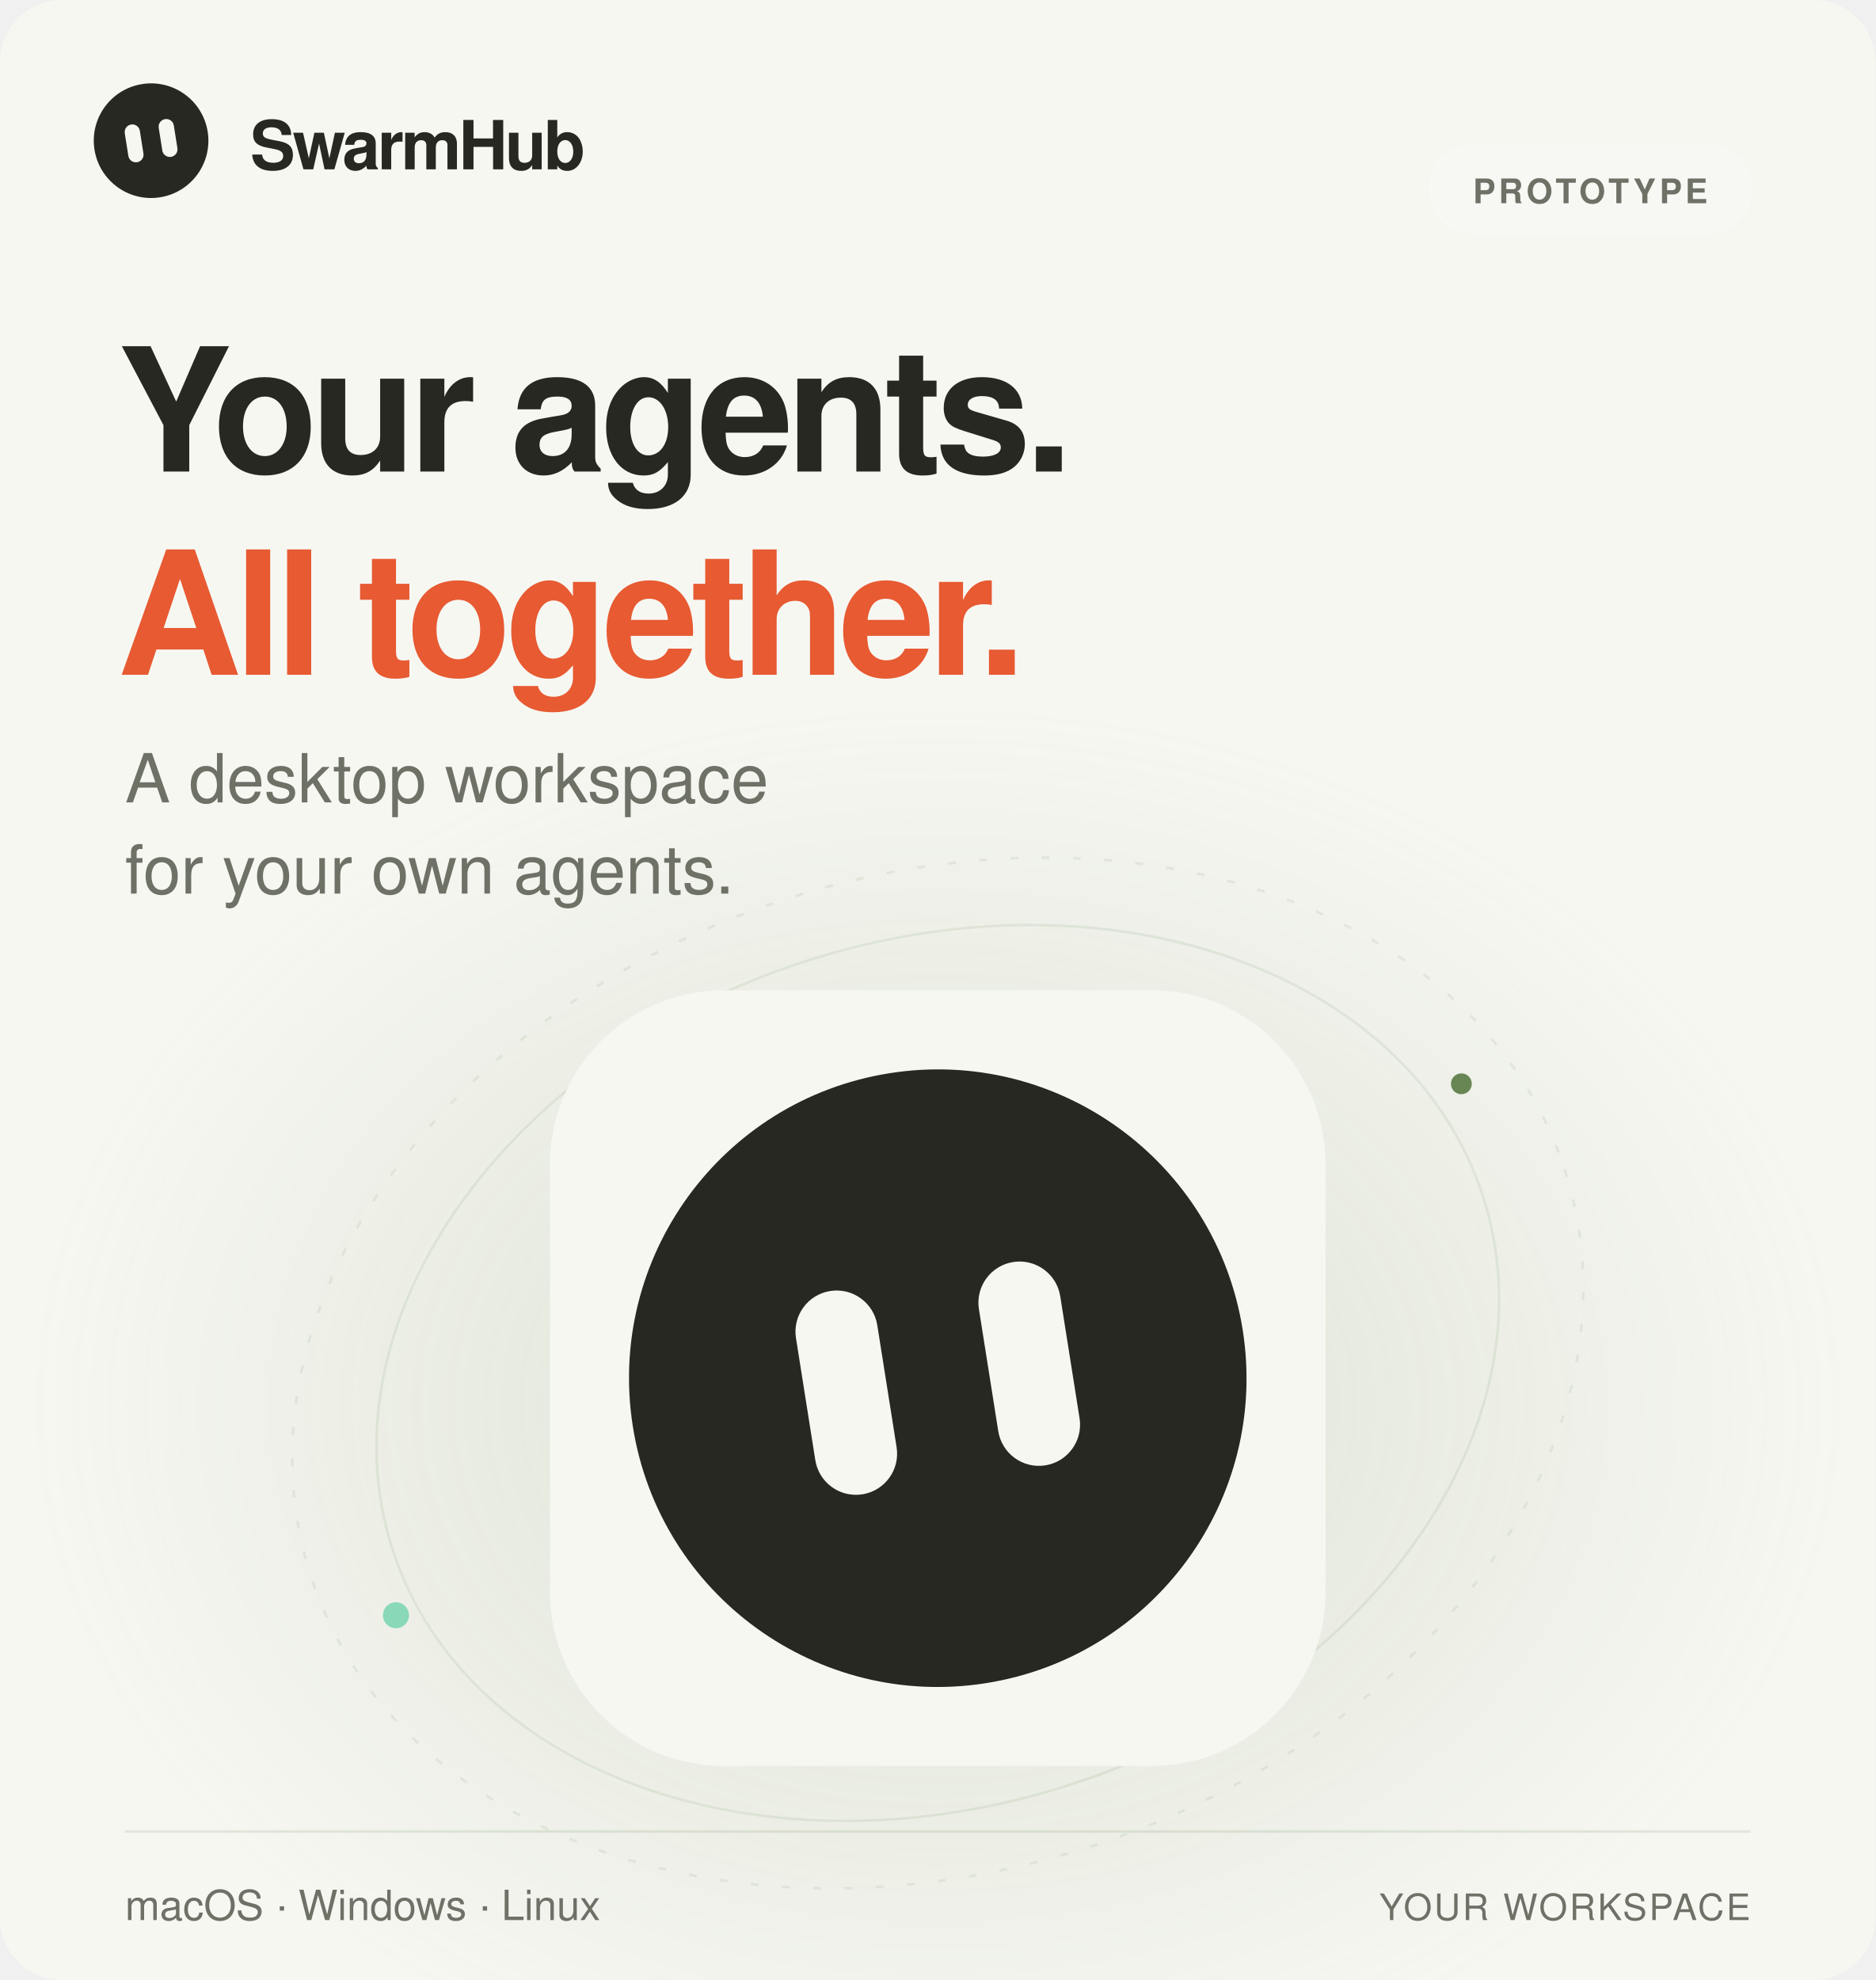
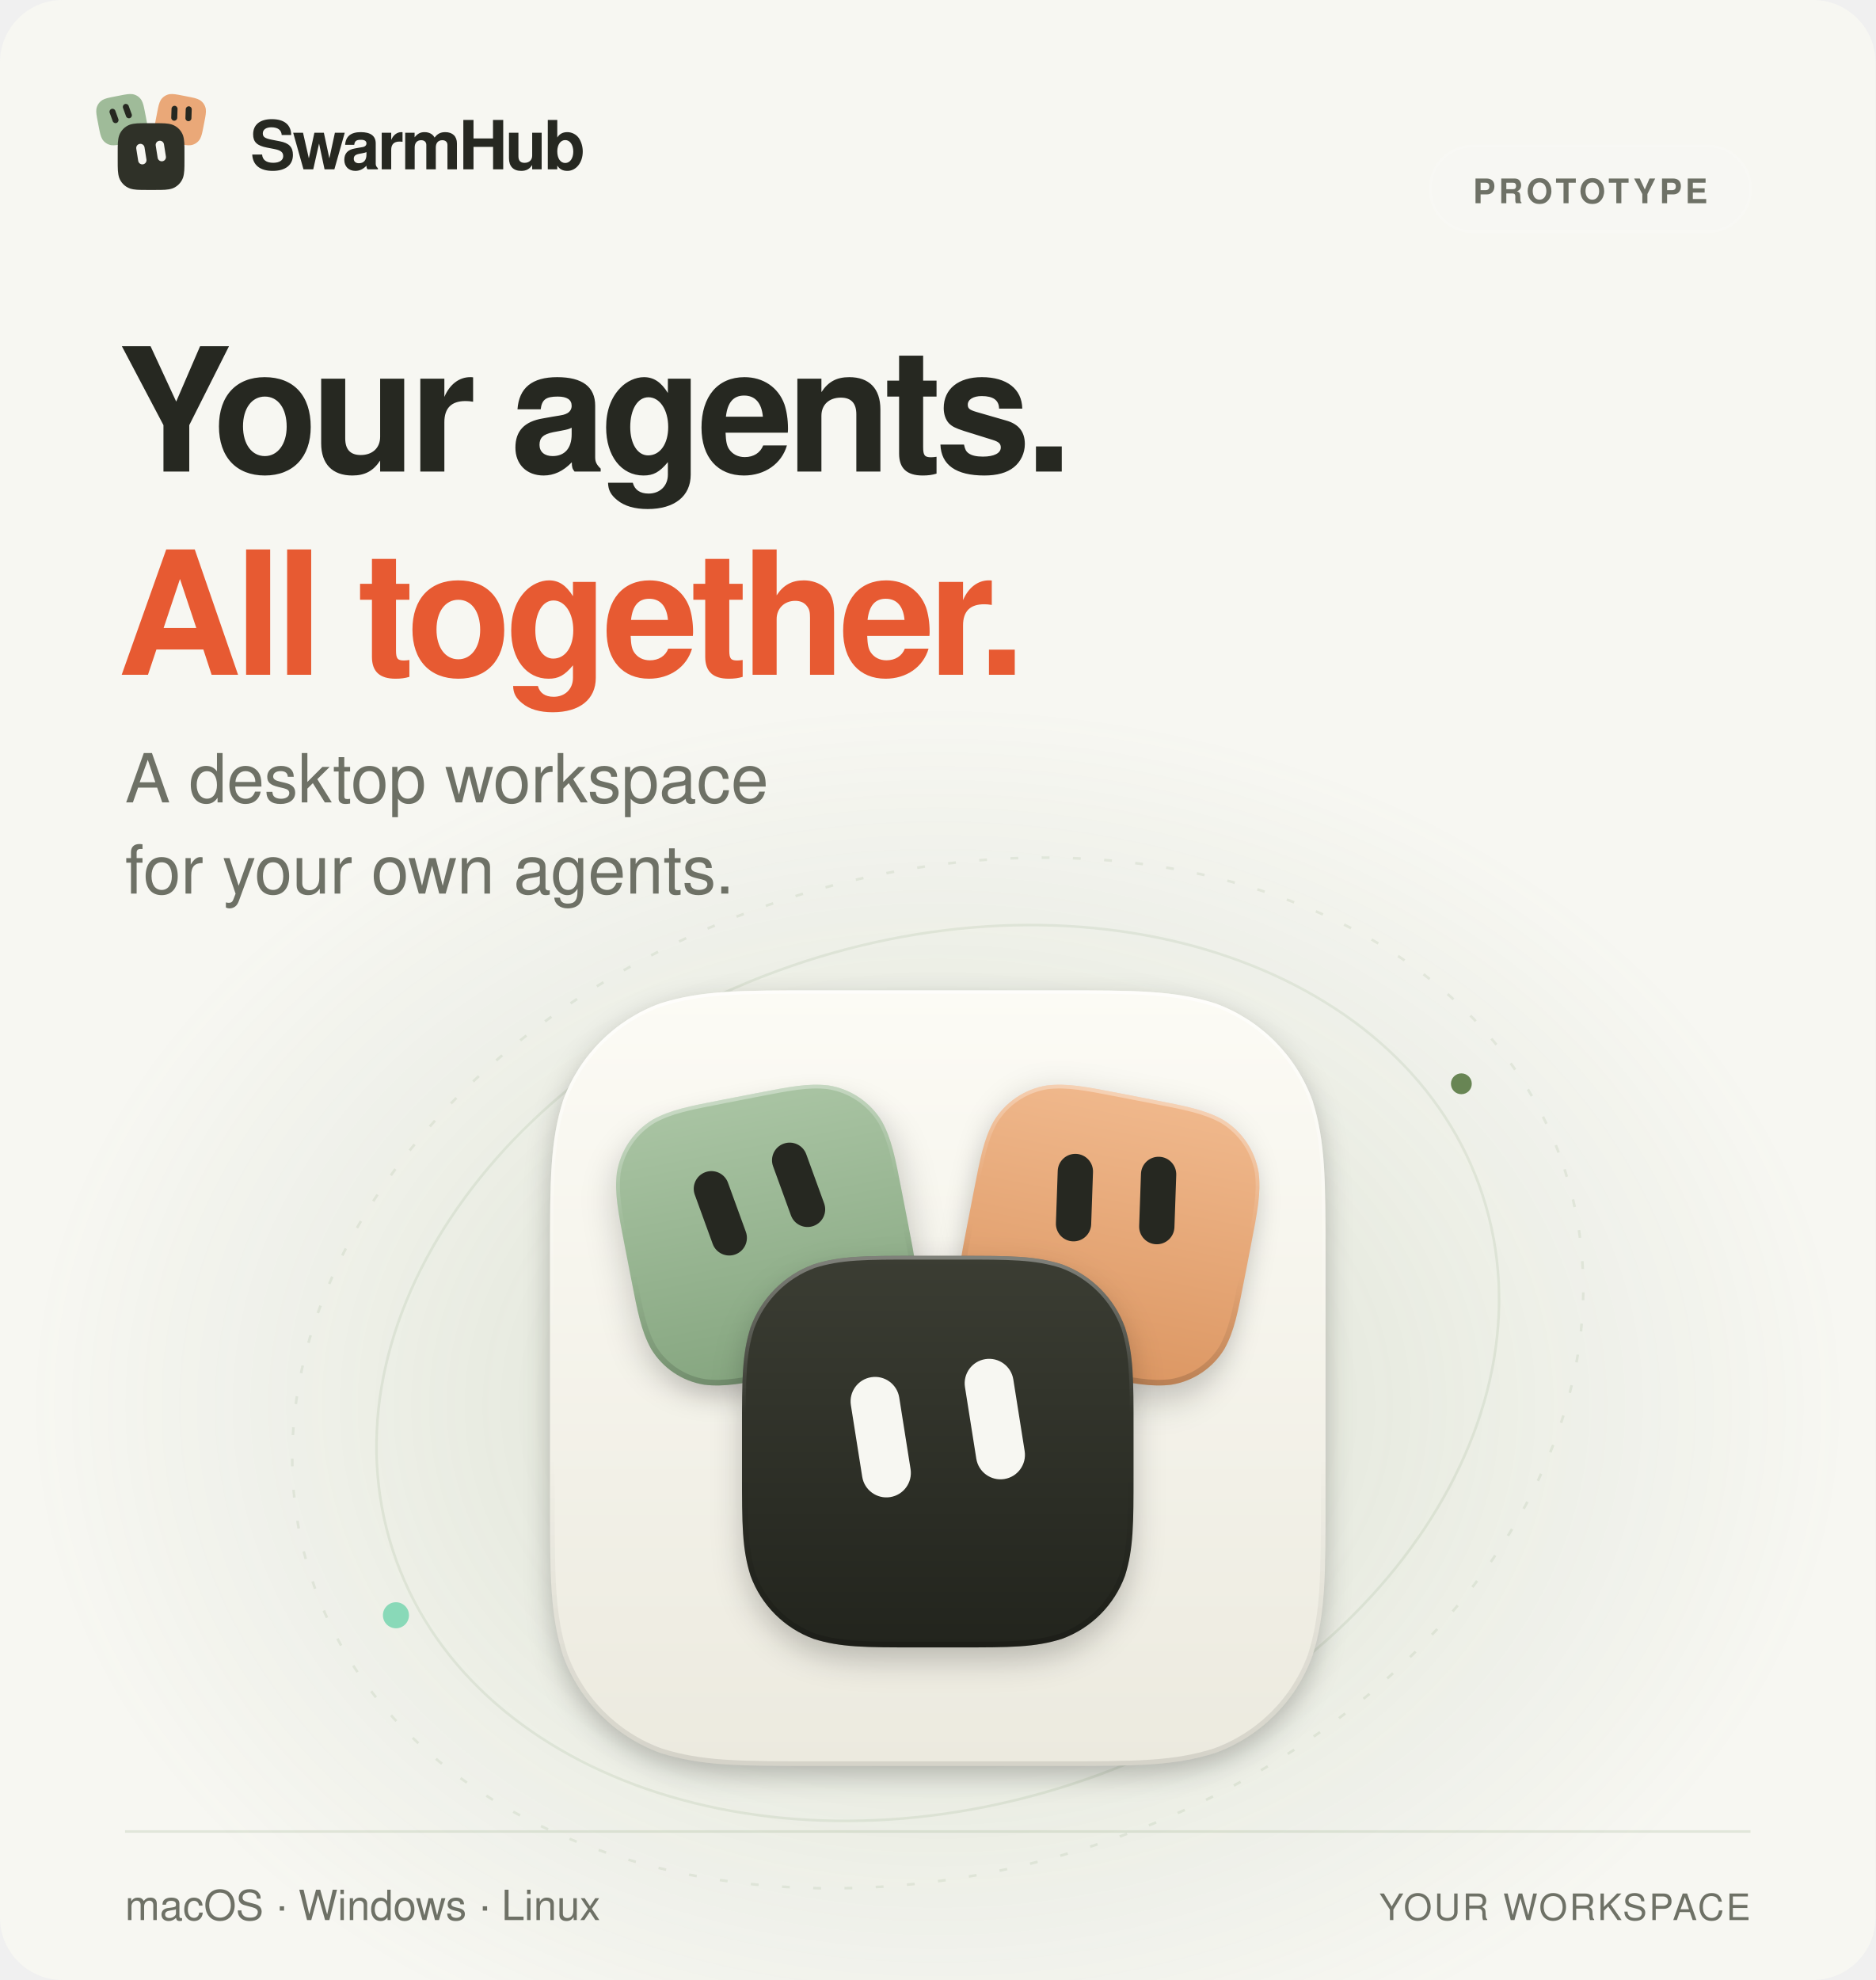
<svg xmlns="http://www.w3.org/2000/svg" width="720" height="760" viewBox="0 0 720 760" fill="none" role="img" aria-labelledby="title description">
  <defs>
    <linearGradient id="canvas" x1="0" y1="0" x2="720" y2="760" gradientUnits="userSpaceOnUse">
      <stop stop-color="#f7f7f2" />
      <stop offset="0.55" stop-color="#f7f7f2" />
      <stop offset="1" stop-color="#f7f7f2" />
    </linearGradient>
    <radialGradient id="halo" cx="0" cy="0" r="1" gradientTransform="translate(360 540) scale(350 270)" gradientUnits="userSpaceOnUse">
      <stop stop-color="#688554" stop-opacity="0.2" />
      <stop offset="1" stop-color="#688554" stop-opacity="0" />
    </radialGradient>
    <linearGradient id="accent" x1="48" y1="0" x2="650" y2="0" gradientUnits="userSpaceOnUse">
      <stop stop-color="#e75a32" />
      <stop offset="1" stop-color="#e75a32" />
    </linearGradient>
    <clipPath id="bounds">
      <rect width="720" height="760" rx="24" />
    </clipPath>
  </defs>
  <g clip-path="url(#bounds)">
    <rect width="720" height="760" fill="url(#canvas)" />
    <rect width="720" height="760" fill="url(#halo)" />
    <g stroke="#688554" stroke-opacity="0.12">
      <ellipse cx="360" cy="527" rx="220" ry="166" transform="rotate(-18 360 527)" />
      <ellipse cx="360" cy="527" rx="253" ry="191" transform="rotate(-18 360 527)" stroke-dasharray="3 9" />
    </g>
    <circle cx="152" cy="620" r="5" fill="#89D9B8" />
    <circle cx="561" cy="416" r="4" fill="#688554" />
    <g font-family="-apple-system, BlinkMacSystemFont, 'Segoe UI', Helvetica, Arial, sans-serif">
      <svg x="36" y="32" width="44" height="44" viewBox="0 0 30 30">
-         <g transform="rotate(-9 15 15)">
-           <circle cx="15" cy="15" r="15" fill="#262821" />
-           <g fill="#f7f7f2">
-             <rect x="8.5" y="10" width="4" height="10" rx="2" />
-             <rect x="17.5" y="10" width="4" height="10" rx="2" />
+         <g transform="translate(15 15) scale(0.042) translate(-512 -491)">
+           <g transform="rotate(-11 330 360)">
+             <path d="M312.99 210L347.01 210C385.3 210 404.45 210 425.06 216.52C447.56 224.71 465.29 242.44 473.48 264.94C480 285.55 480 304.7 480 342.99L480 377.01C480 415.3 480 434.45 473.48 455.06C465.29 477.56 447.56 495.29 425.06 503.48C404.45 510 385.3 510 347.01 510L312.99 510C274.7 510 255.55 510 234.94 503.48C212.44 495.29 194.71 477.56 186.52 455.06C180 434.45 180 415.3 180 377.01L180 342.99C180 304.7 180 285.55 186.52 264.94C194.71 242.44 212.44 224.71 234.94 216.52C255.55 210 274.7 210 312.99 210Z" fill="#9fbb99" />
+             <g transform="rotate(-9 330 321)" fill="#262821">
+               <rect x="267" y="274.5" width="37.5" height="93" rx="18.75" />
+               <rect x="355.5" y="274.5" width="37.5" height="93" rx="18.75" />
+             </g>
+           </g>
+           <g transform="rotate(11 694 360)">
+             <path d="M676.99 210L711.01 210C749.3 210 768.45 210 789.06 216.52C811.56 224.71 829.29 242.44 837.48 264.94C844 285.55 844 304.7 844 342.99L844 377.01C844 415.3 844 434.45 837.48 455.06C829.29 477.56 811.56 495.29 789.06 503.48C768.45 510 749.3 510 711.01 510L676.99 510C638.7 510 619.55 510 598.94 503.48C576.44 495.29 558.71 477.56 550.52 455.06C544 434.45 544 415.3 544 377.01L544 342.99C544 304.7 544 285.55 550.52 264.94C558.71 242.44 576.44 224.71 598.94 216.52C619.55 210 638.7 210 676.99 210Z" fill="#eaa878" />
+             <g transform="rotate(-9 694 321)" fill="#262821">
+               <rect x="631" y="274.5" width="37.5" height="93" rx="18.75" />
+               <rect x="719.5" y="274.5" width="37.5" height="93" rx="18.75" />
+             </g>
+           </g>
+           <g transform="rotate(0 512 590)">
+             <path d="M488.42 382L535.58 382C588.68 382 615.24 382 643.82 391.04C675.02 402.4 699.6 426.98 710.96 458.18C720 486.76 720 513.32 720 566.42L720 613.58C720 666.68 720 693.24 710.96 721.82C699.6 753.02 675.02 777.6 643.82 788.96C615.24 798 588.68 798 535.58 798L488.42 798C435.32 798 408.76 798 380.18 788.96C348.98 777.6 324.4 753.02 313.04 721.82C304 693.24 304 666.68 304 613.58L304 566.42C304 513.32 304 486.76 313.04 458.18C324.4 426.98 348.98 402.4 380.18 391.04C408.76 382 435.32 382 488.42 382Z" fill="#2f3128" />
+             <g transform="rotate(-9 512 565.04)" fill="#f7f7f2">
+               <rect x="424.64" y="500.56" width="52" height="128.96" rx="26" />
+               <rect x="547.36" y="500.56" width="52" height="128.96" rx="26" />
+             </g>
          </g>
        </g>
      </svg>
      <text x="96" y="65" fill="#262821" font-size="26" font-weight="750" letter-spacing="-1">SwarmHub</text>
      <rect x="549" y="56" width="123" height="33" rx="16.5" fill="#FFFFFF" fill-opacity="0.05" stroke="#FFFFFF" stroke-opacity="0.13" />
      <text x="610.5" y="78" text-anchor="middle" fill="#6e7166" font-size="13" font-weight="600" letter-spacing="1.4">PROTOTYPE</text>
      <text x="45" y="181" fill="#262821" font-size="66" font-weight="650" letter-spacing="-2.6">Your agents.</text>
      <text x="45" y="259" fill="url(#accent)" font-size="66" font-weight="650" letter-spacing="-2.6">All together.</text>
      <text x="48" y="308" fill="#6e7166" font-size="26">A desktop workspace</text>
      <text x="48" y="343" fill="#6e7166" font-size="26">for your own agents.</text>
      <path d="M48 703H672" stroke="#688554" stroke-opacity="0.15" />
      <text x="48" y="737" fill="#6e7166" font-size="16">macOS · Windows · Linux</text>
      <text x="672" y="737" text-anchor="end" fill="#6e7166" font-size="14" letter-spacing="0.8">YOUR WORKSPACE</text>
    </g>
    <svg viewBox="0 0 1024 1024" x="175" y="344" width="370" height="370">
-       <rect x="100" y="100" width="824" height="824" rx="185" fill="#f7f7f2" />
-       <svg x="184" y="184" width="656" height="656" viewBox="0 0 30 30">
-         <g transform="rotate(-9 15 15)">
-           <circle cx="15" cy="15" r="15" fill="#262821" />
-           <g fill="#f7f7f2">
-             <rect x="8.5" y="10" width="4" height="10" rx="2" />
-             <rect x="17.5" y="10" width="4" height="10" rx="2" />
+       <defs>
+         <linearGradient id="swarmhub-icon-tile" x1="0" y1="0" x2="0" y2="1">
+           <stop offset="0" stop-color="#fcfbf5" />
+           <stop offset="1" stop-color="#eceadf" />
+         </linearGradient>
+         <linearGradient id="swarmhub-icon-tile-edge" x1="0" y1="0" x2="0" y2="1">
+           <stop offset="0" stop-color="#ffffff" stop-opacity="0.6" />
+           <stop offset="0.45" stop-color="#ffffff" stop-opacity="0" />
+         </linearGradient>
+         <linearGradient id="swarmhub-icon-tile-foot" x1="0" y1="0" x2="0" y2="1">
+           <stop offset="0.6" stop-color="#000000" stop-opacity="0" />
+           <stop offset="1" stop-color="#000000" stop-opacity="0.1" />
+         </linearGradient>
+         <clipPath id="swarmhub-icon-tile-clip">
+           <path d="M383.41 100L640.59 100C722.19 100 763 100 806.92 113.89C854.88 131.34 892.66 169.12 910.11 217.08C924 261 924 301.81 924 383.41L924 640.59C924 722.19 924 763 910.11 806.92C892.66 854.88 854.88 892.66 806.92 910.11C763 924 722.19 924 640.59 924L383.41 924C301.81 924 261 924 217.08 910.11C169.12 892.66 131.34 854.88 113.89 806.92C100 763 100 722.19 100 640.59L100 383.41C100 301.81 100 261 113.89 217.08C131.34 169.12 169.12 131.34 217.08 113.89C261 100 301.81 100 383.41 100Z" />
+         </clipPath>
+         <filter id="swarmhub-icon-tile-shadow" x="-40%" y="-40%" width="180%" height="180%">
+           <feGaussianBlur stdDeviation="14" />
+         </filter>
+         <linearGradient id="swarmhub-icon-face-edge" x1="0" y1="0" x2="0" y2="1">
+           <stop offset="0" stop-color="#ffffff" stop-opacity="0.5" />
+           <stop offset="0.4" stop-color="#ffffff" stop-opacity="0" />
+         </linearGradient>
+         <linearGradient id="swarmhub-icon-face-foot" x1="0" y1="0" x2="0" y2="1">
+           <stop offset="0.55" stop-color="#000000" stop-opacity="0" />
+           <stop offset="1" stop-color="#000000" stop-opacity="0.16" />
+         </linearGradient>
+         <filter id="swarmhub-icon-face-shadow" x="-40%" y="-40%" width="180%" height="180%">
+           <feGaussianBlur stdDeviation="16" />
+         </filter>
+         <linearGradient id="swarmhub-icon-left" x1="0" y1="0" x2="0" y2="1">
+           <stop offset="0" stop-color="#a9c4a3" />
+           <stop offset="1" stop-color="#86a680" />
+         </linearGradient>
+         <clipPath id="swarmhub-icon-left-clip">
+           <path d="M312.99 210L347.01 210C385.3 210 404.45 210 425.06 216.52C447.56 224.71 465.29 242.44 473.48 264.94C480 285.55 480 304.7 480 342.99L480 377.01C480 415.3 480 434.45 473.48 455.06C465.29 477.56 447.56 495.29 425.06 503.48C404.45 510 385.3 510 347.01 510L312.99 510C274.7 510 255.55 510 234.94 503.48C212.44 495.29 194.71 477.56 186.52 455.06C180 434.45 180 415.3 180 377.01L180 342.99C180 304.7 180 285.55 186.52 264.94C194.71 242.44 212.44 224.71 234.94 216.52C255.55 210 274.7 210 312.99 210Z" />
+         </clipPath>
+         <linearGradient id="swarmhub-icon-right" x1="0" y1="0" x2="0" y2="1">
+           <stop offset="0" stop-color="#f0b88c" />
+           <stop offset="1" stop-color="#dc9763" />
+         </linearGradient>
+         <clipPath id="swarmhub-icon-right-clip">
+           <path d="M676.99 210L711.01 210C749.3 210 768.45 210 789.06 216.52C811.56 224.71 829.29 242.44 837.48 264.94C844 285.55 844 304.7 844 342.99L844 377.01C844 415.3 844 434.45 837.48 455.06C829.29 477.56 811.56 495.29 789.06 503.48C768.45 510 749.3 510 711.01 510L676.99 510C638.7 510 619.55 510 598.94 503.48C576.44 495.29 558.71 477.56 550.52 455.06C544 434.45 544 415.3 544 377.01L544 342.99C544 304.7 544 285.55 550.52 264.94C558.71 242.44 576.44 224.71 598.94 216.52C619.55 210 638.7 210 676.99 210Z" />
+         </clipPath>
+         <linearGradient id="swarmhub-icon-front" x1="0" y1="0" x2="0" y2="1">
+           <stop offset="0" stop-color="#3b3d33" />
+           <stop offset="1" stop-color="#22241d" />
+         </linearGradient>
+         <clipPath id="swarmhub-icon-front-clip">
+           <path d="M488.42 382L535.58 382C588.68 382 615.24 382 643.82 391.04C675.02 402.4 699.6 426.98 710.96 458.18C720 486.76 720 513.32 720 566.42L720 613.58C720 666.68 720 693.24 710.96 721.82C699.6 753.02 675.02 777.6 643.82 788.96C615.24 798 588.68 798 535.58 798L488.42 798C435.32 798 408.76 798 380.18 788.96C348.98 777.6 324.4 753.02 313.04 721.82C304 693.24 304 666.68 304 613.58L304 566.42C304 513.32 304 486.76 313.04 458.18C324.4 426.98 348.98 402.4 380.18 391.04C408.76 382 435.32 382 488.42 382Z" />
+         </clipPath>
+       </defs>
+       <path d="M383.41 100L640.59 100C722.19 100 763 100 806.92 113.89C854.88 131.34 892.66 169.12 910.11 217.08C924 261 924 301.81 924 383.41L924 640.59C924 722.19 924 763 910.11 806.92C892.66 854.88 854.88 892.66 806.92 910.11C763 924 722.19 924 640.59 924L383.41 924C301.81 924 261 924 217.08 910.11C169.12 892.66 131.34 854.88 113.89 806.92C100 763 100 722.19 100 640.59L100 383.41C100 301.81 100 261 113.89 217.08C131.34 169.12 169.12 131.34 217.08 113.89C261 100 301.81 100 383.41 100Z" transform="translate(0 10)" fill="#000000" opacity="0.24" filter="url(#swarmhub-icon-tile-shadow)" />
+       <path d="M383.41 100L640.59 100C722.19 100 763 100 806.92 113.89C854.88 131.34 892.66 169.12 910.11 217.08C924 261 924 301.81 924 383.41L924 640.59C924 722.19 924 763 910.11 806.92C892.66 854.88 854.88 892.66 806.92 910.11C763 924 722.19 924 640.59 924L383.41 924C301.81 924 261 924 217.08 910.11C169.12 892.66 131.34 854.88 113.89 806.92C100 763 100 722.19 100 640.59L100 383.41C100 301.81 100 261 113.89 217.08C131.34 169.12 169.12 131.34 217.08 113.89C261 100 301.81 100 383.41 100Z" fill="url(#swarmhub-icon-tile)" />
+       <g clip-path="url(#swarmhub-icon-tile-clip)">
+         <path d="M383.41 100L640.59 100C722.19 100 763 100 806.92 113.89C854.88 131.34 892.66 169.12 910.11 217.08C924 261 924 301.81 924 383.41L924 640.59C924 722.19 924 763 910.11 806.92C892.66 854.88 854.88 892.66 806.92 910.11C763 924 722.19 924 640.59 924L383.41 924C301.81 924 261 924 217.08 910.11C169.12 892.66 131.34 854.88 113.89 806.92C100 763 100 722.19 100 640.59L100 383.41C100 301.81 100 261 113.89 217.08C131.34 169.12 169.12 131.34 217.08 113.89C261 100 301.81 100 383.41 100Z" fill="none" stroke="url(#swarmhub-icon-tile-foot)" stroke-width="10" />
+         <path d="M383.41 100L640.59 100C722.19 100 763 100 806.92 113.89C854.88 131.34 892.66 169.12 910.11 217.08C924 261 924 301.81 924 383.41L924 640.59C924 722.19 924 763 910.11 806.92C892.66 854.88 854.88 892.66 806.92 910.11C763 924 722.19 924 640.59 924L383.41 924C301.81 924 261 924 217.08 910.11C169.12 892.66 131.34 854.88 113.89 806.92C100 763 100 722.19 100 640.59L100 383.41C100 301.81 100 261 113.89 217.08C131.34 169.12 169.12 131.34 217.08 113.89C261 100 301.81 100 383.41 100Z" fill="none" stroke="url(#swarmhub-icon-tile-edge)" stroke-width="7" />
+       </g>
+       <g clip-path="url(#swarmhub-icon-tile-clip)">
+         <g transform="rotate(-11 330 360)">
+           <path d="M312.99 210L347.01 210C385.3 210 404.45 210 425.06 216.52C447.56 224.71 465.29 242.44 473.48 264.94C480 285.55 480 304.7 480 342.99L480 377.01C480 415.3 480 434.45 473.48 455.06C465.29 477.56 447.56 495.29 425.06 503.48C404.45 510 385.3 510 347.01 510L312.99 510C274.7 510 255.55 510 234.94 503.48C212.44 495.29 194.71 477.56 186.52 455.06C180 434.45 180 415.3 180 377.01L180 342.99C180 304.7 180 285.55 186.52 264.94C194.71 242.44 212.44 224.71 234.94 216.52C255.55 210 274.7 210 312.99 210Z" transform="translate(0 14)" fill="#000000" opacity="0.22" filter="url(#swarmhub-icon-face-shadow)" />
+           <path d="M312.99 210L347.01 210C385.3 210 404.45 210 425.06 216.52C447.56 224.71 465.29 242.44 473.48 264.94C480 285.55 480 304.7 480 342.99L480 377.01C480 415.3 480 434.45 473.48 455.06C465.29 477.56 447.56 495.29 425.06 503.48C404.45 510 385.3 510 347.01 510L312.99 510C274.7 510 255.55 510 234.94 503.48C212.44 495.29 194.71 477.56 186.52 455.06C180 434.45 180 415.3 180 377.01L180 342.99C180 304.7 180 285.55 186.52 264.94C194.71 242.44 212.44 224.71 234.94 216.52C255.55 210 274.7 210 312.99 210Z" fill="url(#swarmhub-icon-left)" />
+           <g clip-path="url(#swarmhub-icon-left-clip)">
+             <path d="M312.99 210L347.01 210C385.3 210 404.45 210 425.06 216.52C447.56 224.71 465.29 242.44 473.48 264.94C480 285.55 480 304.7 480 342.99L480 377.01C480 415.3 480 434.45 473.48 455.06C465.29 477.56 447.56 495.29 425.06 503.48C404.45 510 385.3 510 347.01 510L312.99 510C274.7 510 255.55 510 234.94 503.48C212.44 495.29 194.71 477.56 186.52 455.06C180 434.45 180 415.3 180 377.01L180 342.99C180 304.7 180 285.55 186.52 264.94C194.71 242.44 212.44 224.71 234.94 216.52C255.55 210 274.7 210 312.99 210Z" fill="none" stroke="url(#swarmhub-icon-face-foot)" stroke-width="12" />
+             <path d="M312.99 210L347.01 210C385.3 210 404.45 210 425.06 216.52C447.56 224.71 465.29 242.44 473.48 264.94C480 285.55 480 304.7 480 342.99L480 377.01C480 415.3 480 434.45 473.48 455.06C465.29 477.56 447.56 495.29 425.06 503.48C404.45 510 385.3 510 347.01 510L312.99 510C274.7 510 255.55 510 234.94 503.48C212.44 495.29 194.71 477.56 186.52 455.06C180 434.45 180 415.3 180 377.01L180 342.99C180 304.7 180 285.55 186.52 264.94C194.71 242.44 212.44 224.71 234.94 216.52C255.55 210 274.7 210 312.99 210Z" fill="none" stroke="url(#swarmhub-icon-face-edge)" stroke-width="8" opacity="0.7" />
+           </g>
+           <g transform="rotate(-9 330 321)" fill="#262821">
+             <rect x="267" y="274.5" width="37.5" height="93" rx="18.75" />
+             <rect x="355.5" y="274.5" width="37.5" height="93" rx="18.75" />
          </g>
        </g>
-       </svg>
+         <g transform="rotate(11 694 360)">
+           <path d="M676.99 210L711.01 210C749.3 210 768.45 210 789.06 216.52C811.56 224.71 829.29 242.44 837.48 264.94C844 285.55 844 304.7 844 342.99L844 377.01C844 415.3 844 434.45 837.48 455.06C829.29 477.56 811.56 495.29 789.06 503.48C768.45 510 749.3 510 711.01 510L676.99 510C638.7 510 619.55 510 598.94 503.48C576.44 495.29 558.71 477.56 550.52 455.06C544 434.45 544 415.3 544 377.01L544 342.99C544 304.7 544 285.55 550.52 264.94C558.71 242.44 576.44 224.71 598.94 216.52C619.55 210 638.7 210 676.99 210Z" transform="translate(0 14)" fill="#000000" opacity="0.22" filter="url(#swarmhub-icon-face-shadow)" />
+           <path d="M676.99 210L711.01 210C749.3 210 768.45 210 789.06 216.52C811.56 224.71 829.29 242.44 837.48 264.94C844 285.55 844 304.7 844 342.99L844 377.01C844 415.3 844 434.45 837.48 455.06C829.29 477.56 811.56 495.29 789.06 503.48C768.45 510 749.3 510 711.01 510L676.99 510C638.7 510 619.55 510 598.94 503.48C576.44 495.29 558.71 477.56 550.52 455.06C544 434.45 544 415.3 544 377.01L544 342.99C544 304.7 544 285.55 550.52 264.94C558.71 242.44 576.44 224.71 598.94 216.52C619.55 210 638.7 210 676.99 210Z" fill="url(#swarmhub-icon-right)" />
+           <g clip-path="url(#swarmhub-icon-right-clip)">
+             <path d="M676.99 210L711.01 210C749.3 210 768.45 210 789.06 216.52C811.56 224.71 829.29 242.44 837.48 264.94C844 285.55 844 304.7 844 342.99L844 377.01C844 415.3 844 434.45 837.48 455.06C829.29 477.56 811.56 495.29 789.06 503.48C768.45 510 749.3 510 711.01 510L676.99 510C638.7 510 619.55 510 598.94 503.48C576.44 495.29 558.71 477.56 550.52 455.06C544 434.45 544 415.3 544 377.01L544 342.99C544 304.7 544 285.55 550.52 264.94C558.71 242.44 576.44 224.71 598.94 216.52C619.55 210 638.7 210 676.99 210Z" fill="none" stroke="url(#swarmhub-icon-face-foot)" stroke-width="12" />
+             <path d="M676.99 210L711.01 210C749.3 210 768.45 210 789.06 216.52C811.56 224.71 829.29 242.44 837.48 264.94C844 285.55 844 304.7 844 342.99L844 377.01C844 415.3 844 434.45 837.48 455.06C829.29 477.56 811.56 495.29 789.06 503.48C768.45 510 749.3 510 711.01 510L676.99 510C638.7 510 619.55 510 598.94 503.48C576.44 495.29 558.71 477.56 550.52 455.06C544 434.45 544 415.3 544 377.01L544 342.99C544 304.7 544 285.55 550.52 264.94C558.71 242.44 576.44 224.71 598.94 216.52C619.55 210 638.7 210 676.99 210Z" fill="none" stroke="url(#swarmhub-icon-face-edge)" stroke-width="8" opacity="0.7" />
+           </g>
+           <g transform="rotate(-9 694 321)" fill="#262821">
+             <rect x="631" y="274.5" width="37.5" height="93" rx="18.75" />
+             <rect x="719.5" y="274.5" width="37.5" height="93" rx="18.75" />
+           </g>
+         </g>
+         <g transform="rotate(0 512 590)">
+           <path d="M488.42 382L535.58 382C588.68 382 615.24 382 643.82 391.04C675.02 402.4 699.6 426.98 710.96 458.18C720 486.76 720 513.32 720 566.42L720 613.58C720 666.68 720 693.24 710.96 721.82C699.6 753.02 675.02 777.6 643.82 788.96C615.24 798 588.68 798 535.58 798L488.42 798C435.32 798 408.76 798 380.18 788.96C348.98 777.6 324.4 753.02 313.04 721.82C304 693.24 304 666.68 304 613.58L304 566.42C304 513.32 304 486.76 313.04 458.18C324.4 426.98 348.98 402.4 380.18 391.04C408.76 382 435.32 382 488.42 382Z" transform="translate(0 14)" fill="#000000" opacity="0.22" filter="url(#swarmhub-icon-face-shadow)" />
+           <path d="M488.42 382L535.58 382C588.68 382 615.24 382 643.82 391.04C675.02 402.4 699.6 426.98 710.96 458.18C720 486.76 720 513.32 720 566.42L720 613.58C720 666.68 720 693.24 710.96 721.82C699.6 753.02 675.02 777.6 643.82 788.96C615.24 798 588.68 798 535.58 798L488.42 798C435.32 798 408.76 798 380.18 788.96C348.98 777.6 324.4 753.02 313.04 721.82C304 693.24 304 666.68 304 613.58L304 566.42C304 513.32 304 486.76 313.04 458.18C324.4 426.98 348.98 402.4 380.18 391.04C408.76 382 435.32 382 488.42 382Z" fill="url(#swarmhub-icon-front)" />
+           <g clip-path="url(#swarmhub-icon-front-clip)">
+             <path d="M488.42 382L535.58 382C588.68 382 615.24 382 643.82 391.04C675.02 402.4 699.6 426.98 710.96 458.18C720 486.76 720 513.32 720 566.42L720 613.58C720 666.68 720 693.24 710.96 721.82C699.6 753.02 675.02 777.6 643.82 788.96C615.24 798 588.68 798 535.58 798L488.42 798C435.32 798 408.76 798 380.18 788.96C348.98 777.6 324.4 753.02 313.04 721.82C304 693.24 304 666.68 304 613.58L304 566.42C304 513.32 304 486.76 313.04 458.18C324.4 426.98 348.98 402.4 380.18 391.04C408.76 382 435.32 382 488.42 382Z" fill="none" stroke="url(#swarmhub-icon-face-foot)" stroke-width="12" />
+             <path d="M488.42 382L535.58 382C588.68 382 615.24 382 643.82 391.04C675.02 402.4 699.6 426.98 710.96 458.18C720 486.76 720 513.32 720 566.42L720 613.58C720 666.68 720 693.24 710.96 721.82C699.6 753.02 675.02 777.6 643.82 788.96C615.24 798 588.68 798 535.58 798L488.42 798C435.32 798 408.76 798 380.18 788.96C348.98 777.6 324.4 753.02 313.04 721.82C304 693.24 304 666.68 304 613.58L304 566.42C304 513.32 304 486.76 313.04 458.18C324.4 426.98 348.98 402.4 380.18 391.04C408.76 382 435.32 382 488.42 382Z" fill="none" stroke="url(#swarmhub-icon-face-edge)" stroke-width="8" opacity="0.7" />
+           </g>
+           <g transform="rotate(-9 512 565.04)" fill="#f7f7f2">
+             <rect x="424.64" y="500.56" width="52" height="128.96" rx="26" />
+             <rect x="547.36" y="500.56" width="52" height="128.96" rx="26" />
+           </g>
+         </g>
+       </g>
    </svg>
  </g>
</svg>
